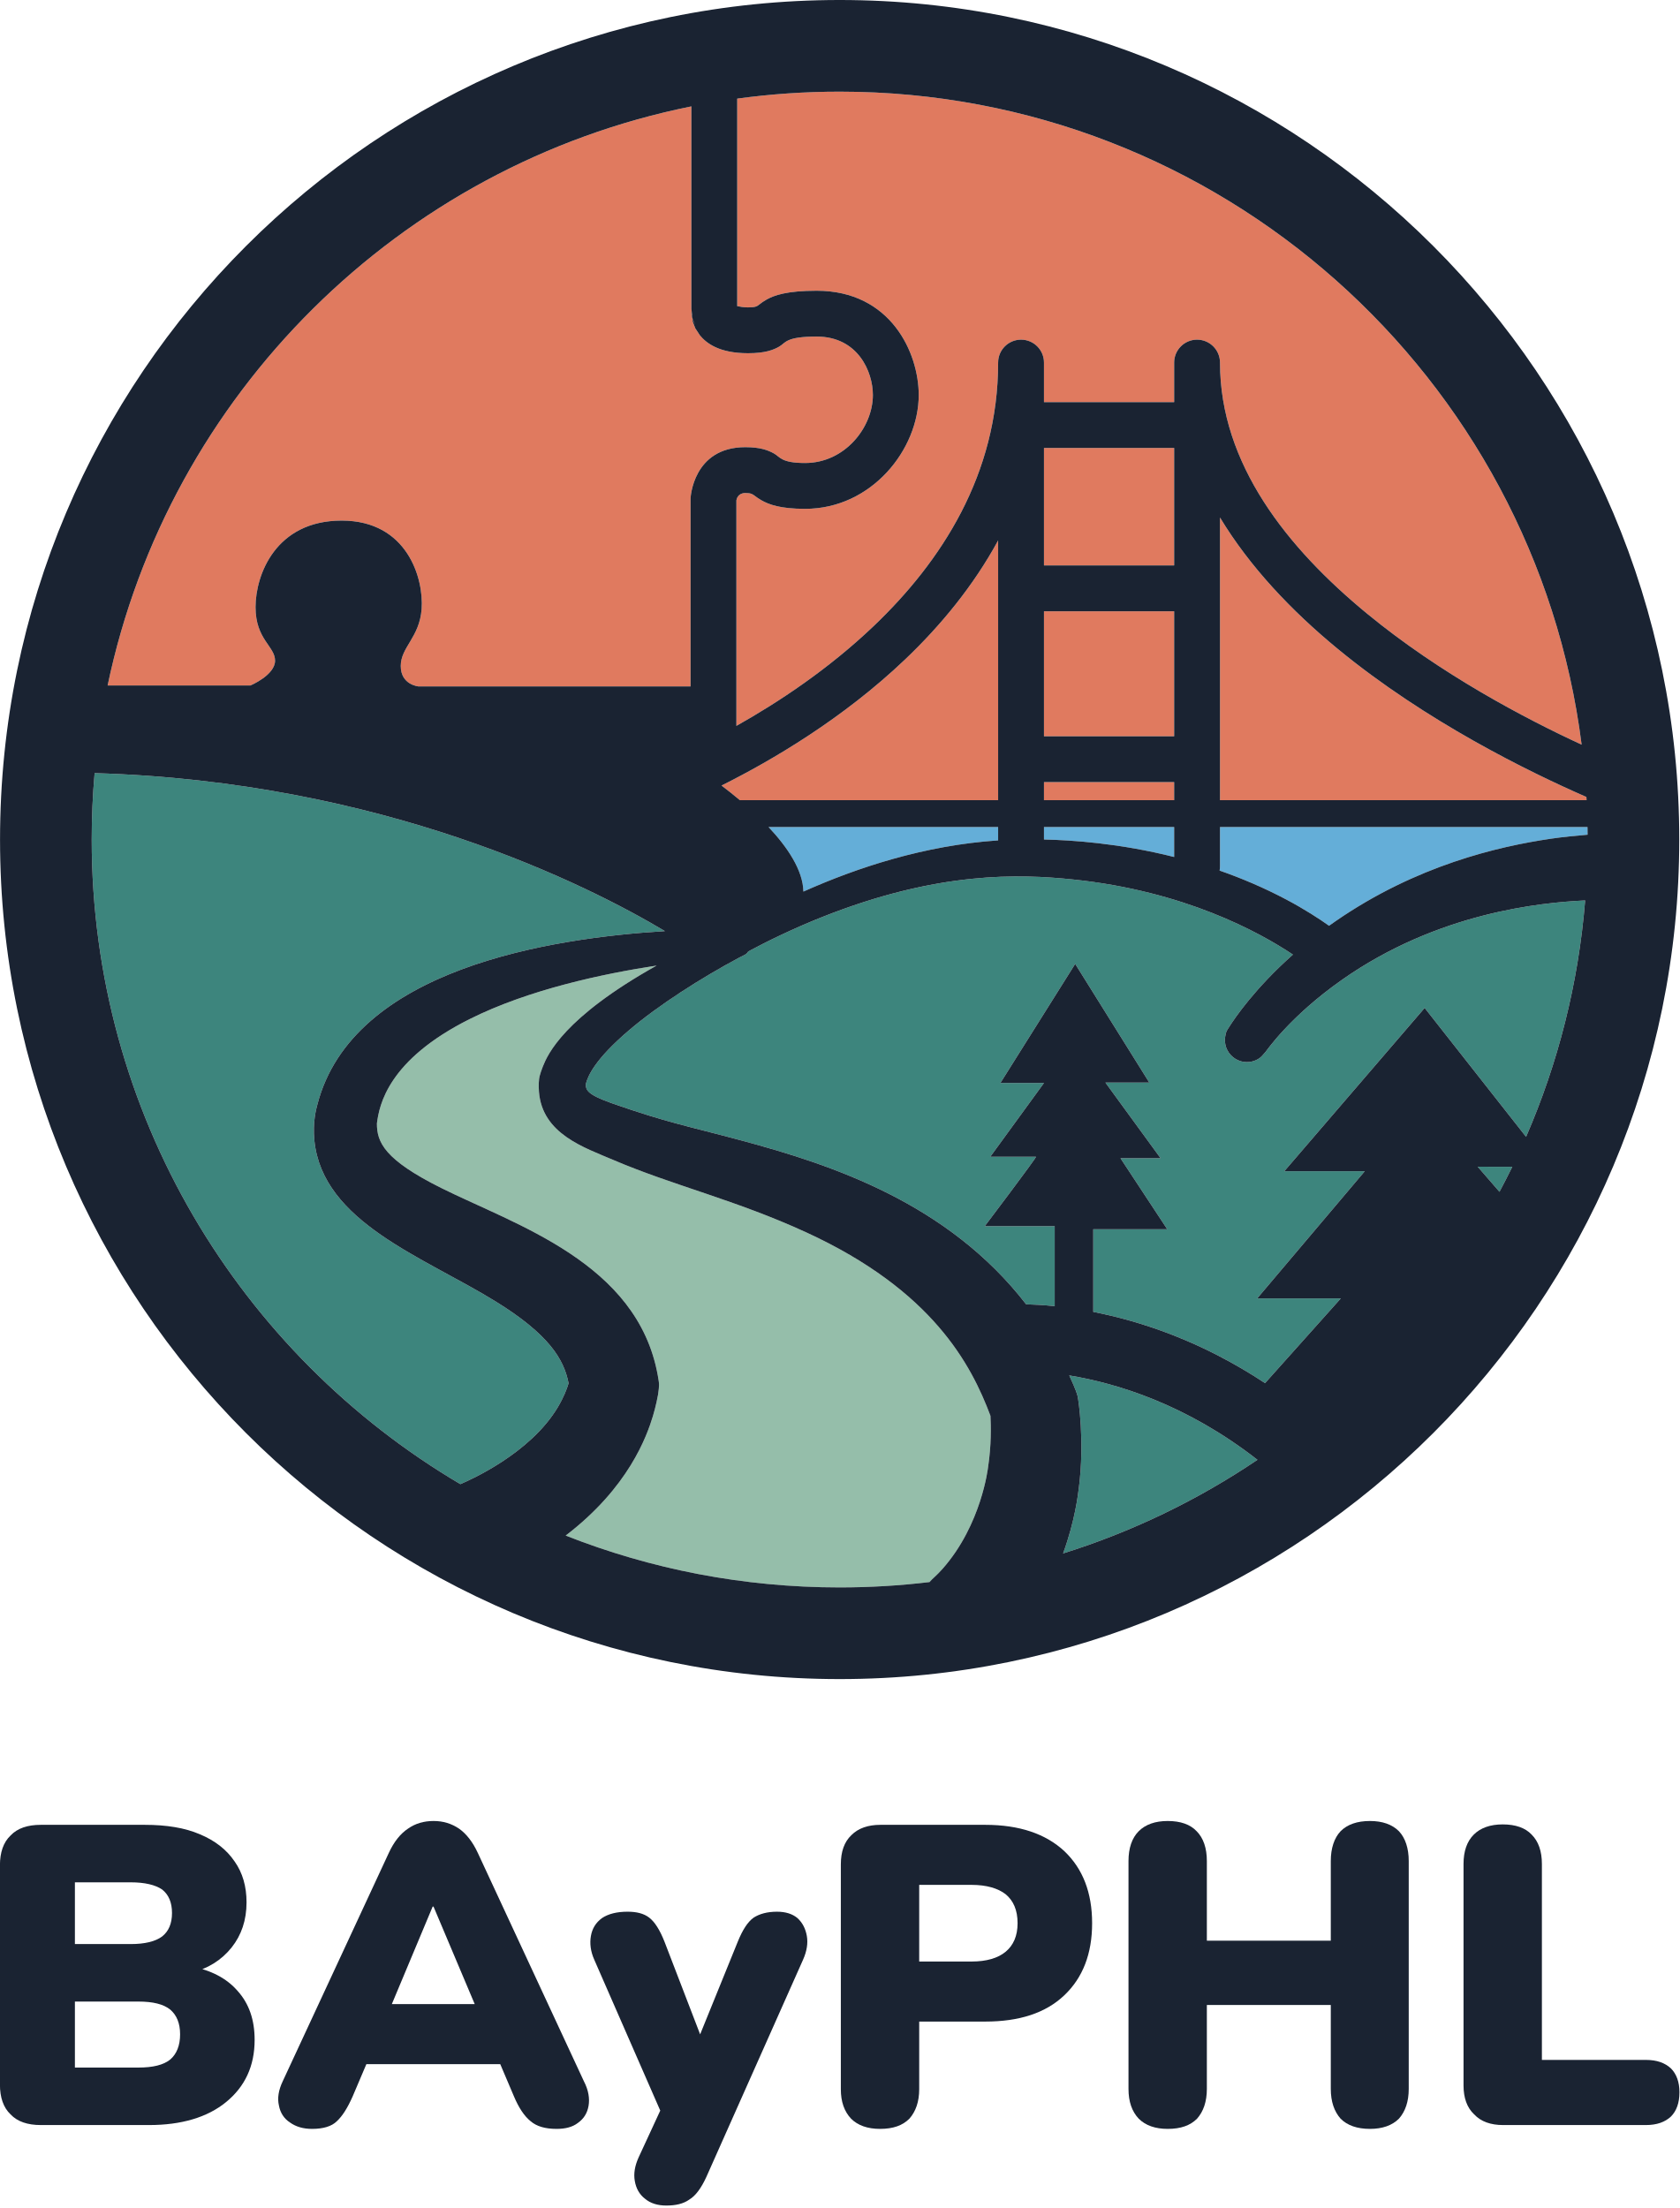
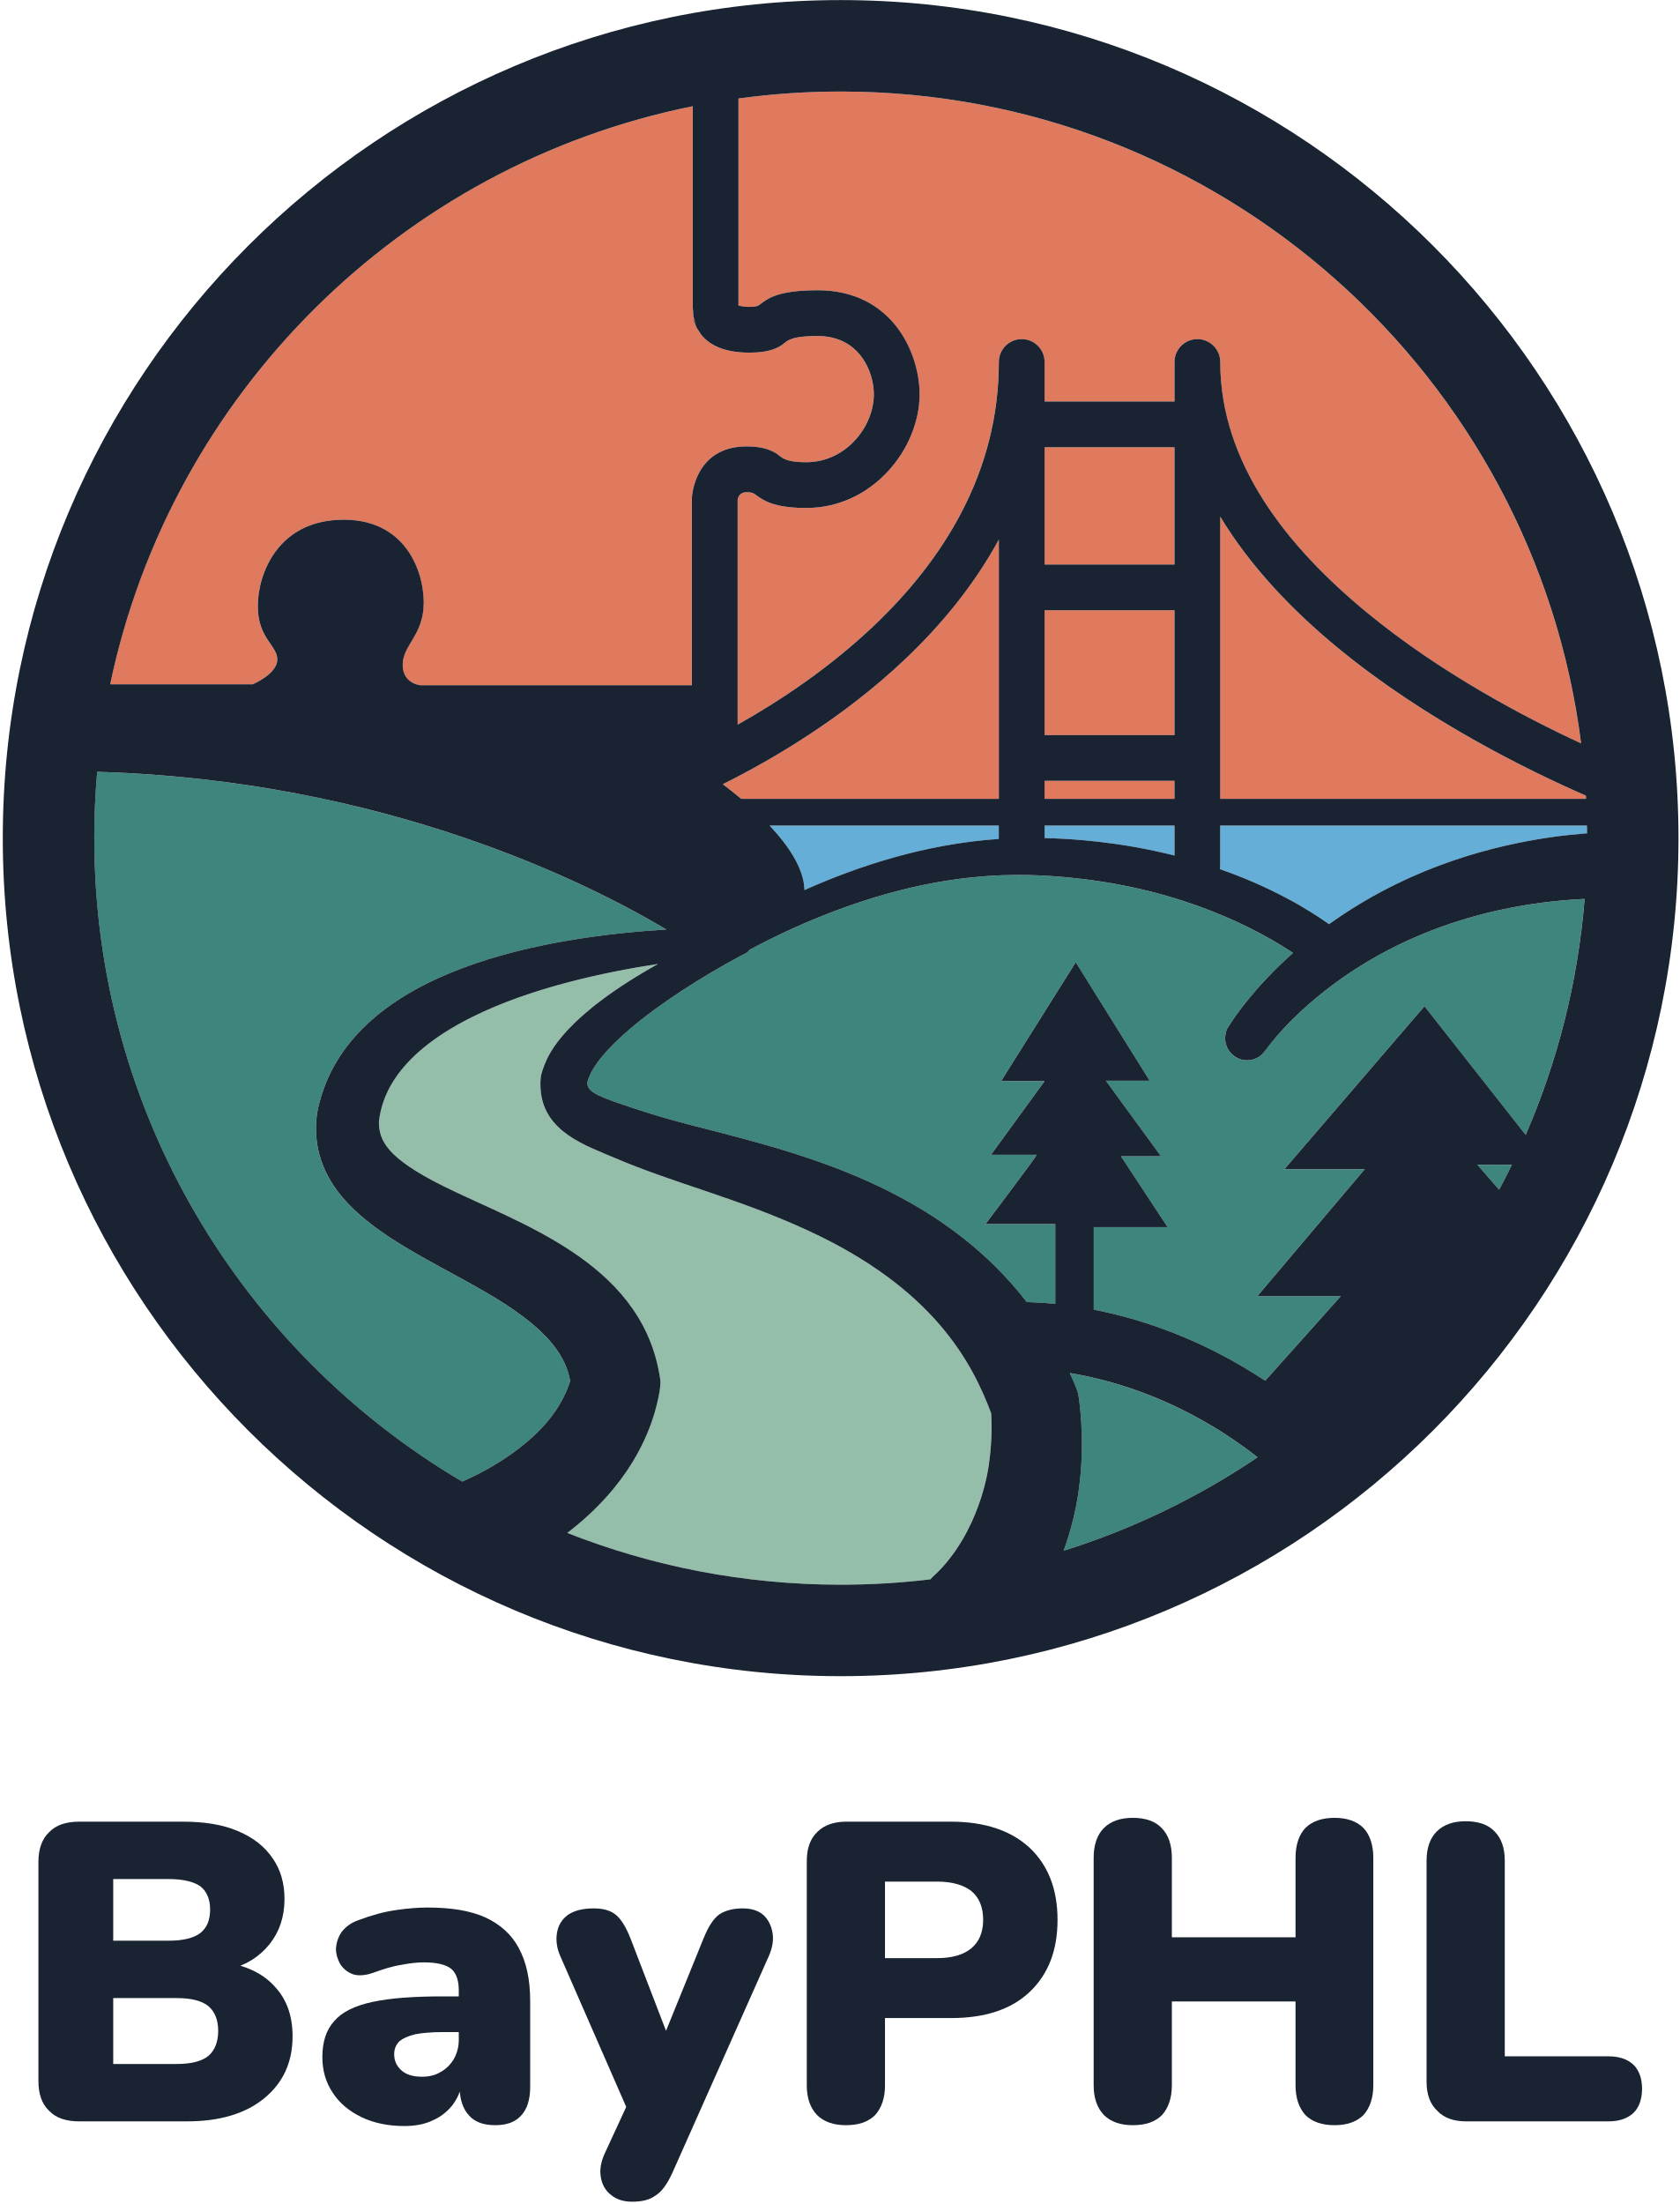
- <svg xmlns="http://www.w3.org/2000/svg" width="100%" height="100%" viewBox="0 0 400 526" version="1.1" xml:space="preserve" style="fill-rule:evenodd;clip-rule:evenodd;stroke-linejoin:round;stroke-miterlimit:2;">
-   <g transform="matrix(1,0,0,1,-2191.69,-50.0243)">
-     <g transform="matrix(0.617907,0,0,1.56348,1761.04,0)">
-       <g transform="matrix(1,0,0,1.14487,161.837,31.9954)">
-         <g transform="matrix(1.6063,0,0,0.5545,-8.60394,-106.849)">
-           <path d="M620.279,384.754L620.279,380.416L589.034,380.416L589.034,384.754L620.279,384.754ZM589.034,339.407L589.034,369.416L620.279,369.416L620.279,339.407L589.034,339.407ZM578.034,384.754L578.034,322.402C572.113,333.299 564.28,342.794 555.753,350.925C540.798,365.186 523.748,375.193 511.642,381.237C512.951,382.223 514.467,383.411 516.066,384.754L578.034,384.754ZM589.034,300.212L589.034,328.407L620.279,328.407L620.279,300.212L589.034,300.212ZM719.258,384.754L719.216,383.979C705.483,377.989 680.716,365.868 659.541,348.435C648.47,339.32 638.433,328.756 631.279,316.901L631.279,384.754L719.258,384.754ZM504.414,218.228C434.333,232.346 378.975,287.336 364.317,357.22L398.595,357.22C398.595,357.22 404.503,354.734 404.503,351.268C404.503,347.803 399.819,346.192 399.819,338.419C399.819,330.646 404.655,317.645 420.489,317.645C436.322,317.645 440.221,331.657 439.678,338.87C439.161,345.726 434.665,348.009 434.665,352.55C434.665,357.091 438.941,357.449 438.941,357.449L504.218,357.449L504.218,312.54C504.218,312.446 504.221,312.353 504.225,312.259C504.225,312.259 504.756,300.024 517.36,300.024C520.956,300.024 522.834,300.754 524.246,301.542C525.723,302.366 525.951,303.823 531.709,303.823C541.257,303.823 547.976,295.271 547.976,287.501C547.976,281.924 544.408,273.476 534.473,273.476C527.011,273.476 527.066,274.982 525.492,275.884C524.098,276.682 522.129,277.474 518.01,277.474C511.033,277.474 507.982,275.024 506.466,273.183L505.364,271.499L504.731,269.881L504.663,269.19C504.469,268.615 504.372,267.954 504.414,267.192L504.414,218.228ZM515.218,366.918C525.338,361.231 537.336,353.288 548.161,342.965C564.382,327.497 578.034,306.605 578.034,279.718C578.034,276.682 580.499,274.218 583.534,274.218C586.57,274.218 589.034,276.682 589.034,279.718L589.034,289.212L620.279,289.212L620.279,279.718C620.279,276.682 622.743,274.218 625.779,274.218C628.814,274.218 631.279,276.682 631.279,279.718C631.279,304.083 647.487,324.263 666.532,339.943C684.202,354.49 704.495,365.156 718.068,371.422C706.863,283.088 631.356,214.694 540,214.694C531.66,214.694 523.453,215.264 515.414,216.367L515.414,266.169C516.024,266.303 516.998,266.474 518.01,266.474C519.808,266.474 520.173,266.212 520.692,265.798C521.21,265.383 521.781,264.972 522.5,264.573C524.288,263.582 527.291,262.476 534.473,262.476C552.345,262.476 558.976,277.468 558.976,287.501C558.976,300.516 547.703,314.823 531.709,314.823C525.671,314.823 522.976,313.759 521.232,312.771C520.612,312.42 520.094,312.058 519.613,311.692C519.131,311.327 518.764,311.024 517.36,311.024C515.601,311.024 515.269,312.462 515.218,312.769L515.218,366.918ZM504.663,269.19C504.84,269.711 505.097,270.161 505.404,270.549C505.071,270.074 504.811,269.543 504.642,268.973L504.663,269.19ZM504.642,268.973L504.437,266.894C504.427,266.995 504.419,267.095 504.414,267.192L504.414,267.401C504.414,267.947 504.493,268.475 504.642,268.973Z" style="fill:rgb(224,122,95);" />
-           <path d="M522.928,391.188C527.442,395.994 531.198,401.525 531.301,406.69C544.128,400.956 560.367,395.575 578.038,394.4C578.036,394.333 578.034,394.265 578.034,394.197L578.034,391.188L522.928,391.188ZM589.034,391.188L589.034,394.189C595.671,394.332 607.103,395.067 620.279,398.386L620.279,391.188L589.034,391.188ZM631.279,391.188L631.279,400.616C631.279,400.968 631.246,401.313 631.182,401.646C636.445,403.482 641.842,405.766 647.206,408.605C651.576,410.919 655.097,413.218 657.457,414.891C657.979,414.517 658.511,414.143 659.052,413.769C678.36,400.448 697.901,395.881 710.705,393.997C713.599,393.571 717.026,393.242 719.499,393.04C719.495,392.422 719.488,391.804 719.477,391.188L631.279,391.188Z" style="fill:rgb(100,174,216);" />
-           <path d="M474.245,561.254C494.611,569.286 516.794,573.699 540,573.699C547.297,573.699 554.494,573.262 561.564,572.414C562.352,571.482 563.182,570.957 564.734,569.196C574.068,558.6 575.607,544.913 575.609,544.9C576.438,539.483 576.312,534.816 576.193,532.507C571.55,520.15 562.271,502.433 532.124,488.543C515.112,480.704 500.044,477.243 485.669,471.093C478.708,468.115 468.619,464.867 467.835,454.711C467.816,454.468 467.702,452.984 467.871,451.663C468.012,450.566 468.692,448.871 468.786,448.636C469.921,445.81 473.762,436.929 496.077,424.445C483.298,426.399 465.444,430.164 451.221,437.278C431.589,447.096 429.513,457.926 428.948,462.311C428.912,466.87 430.792,471.05 444.34,477.812C462.212,486.731 491.467,495.729 496.35,522.802C496.769,525.125 496.728,525.142 496.405,527.477C496.382,527.648 495.916,530.172 495.172,532.613C493.709,537.412 489.371,549.692 474.245,561.254Z" style="fill:rgb(149,190,170);" />
-           <path d="M593.624,565.539C610.355,560.301 626.036,552.678 640.268,543.069C623.303,529.827 606.67,524.722 595.097,522.813C596.776,526.42 597.013,527.416 597.115,527.841C597.295,528.596 598.844,538.565 597.407,549.795C597.216,551.29 596.509,557.634 593.624,565.539ZM698.354,478.746C699.414,476.767 700.438,474.765 701.425,472.742C697.225,472.735 693.125,472.721 693.125,472.721L698.354,478.746ZM704.738,465.551C712.392,447.923 717.298,428.829 718.915,408.813C708.271,409.319 683.505,411.703 660.5,427.902C647.956,436.734 642.452,444.911 642.226,445.147C641.744,445.649 641.349,446.252 640.78,446.652C640.519,446.836 639.016,447.894 636.895,447.544C636.572,447.49 634.707,447.182 633.423,445.368C632.18,443.609 632.48,441.798 632.532,441.483C632.745,440.201 632.822,440.215 633.517,439.118C634.819,437.065 639.642,429.916 648.783,421.809C640.717,416.424 622.718,406.533 595.992,403.779C583.252,402.465 563.666,401.698 535.743,412.819C528.681,415.632 522.691,418.575 518.066,421.051C517.611,421.83 517.112,421.879 515.818,422.573C509.319,426.059 502.251,430.362 496.121,434.781C493.695,436.529 491.415,438.296 489.376,440.038C481.316,446.923 479.551,450.921 479.06,452.959C479.103,454.313 479.424,455.411 485.365,457.5C498.484,462.115 503.485,462.949 516.44,466.429C538.425,472.333 566.053,481.557 584.753,505.746C586.697,505.795 589,505.924 591.608,506.189L591.608,486.998L574.823,486.998C574.823,486.998 587.425,470.332 587.119,470.332L576.148,470.332L589.036,452.629L578.578,452.629L596.528,424.047L614.309,452.527L603.78,452.527L617.018,470.68L607.392,470.68L618.617,487.728L600.865,487.728L600.865,507.567C612.299,509.8 626.888,514.597 642.093,524.666L660.276,504.332L640.207,504.332L666.026,473.803L646.715,473.803L680.399,434.614C680.399,434.614 696.065,454.512 704.738,465.551ZM361.197,378.258C360.734,383.51 360.498,388.826 360.498,394.197C360.498,460.054 396.041,517.676 448.975,548.909C451.152,547.985 465.736,541.608 472.376,530.419C473.771,528.069 474.511,526.134 474.951,524.702C473.826,518.946 470.251,512.962 457.381,505.023C440.026,494.318 415.92,486.051 413.942,466.448C413.486,461.925 414.416,458.732 414.663,457.781C423.123,425.169 470.667,417.843 498.072,416.174C479.458,405.079 430.396,380.262 361.197,378.258Z" style="fill:rgb(61,133,125);" />
-           <path d="M540,192.694C651.212,192.694 741.502,282.985 741.502,394.197C741.502,505.409 651.212,595.699 540,595.699C428.788,595.699 338.498,505.409 338.498,394.197C338.498,282.985 428.788,192.694 540,192.694ZM522.928,391.188C527.442,395.994 531.198,401.525 531.301,406.69C544.128,400.956 560.367,395.575 578.038,394.4C578.036,394.333 578.034,394.265 578.034,394.197L578.034,391.188L522.928,391.188ZM698.354,478.746C699.414,476.767 700.438,474.765 701.425,472.742C697.225,472.735 693.125,472.721 693.125,472.721L698.354,478.746ZM631.279,391.188L631.279,400.616C631.279,400.968 631.246,401.313 631.182,401.646C636.445,403.482 641.842,405.766 647.206,408.605C651.576,410.919 655.097,413.218 657.457,414.891C657.979,414.517 658.511,414.143 659.052,413.769C678.36,400.448 697.901,395.881 710.705,393.997C713.599,393.571 717.026,393.242 719.499,393.04C719.495,392.422 719.488,391.804 719.477,391.188L631.279,391.188ZM361.197,378.258C360.734,383.51 360.498,388.826 360.498,394.197C360.498,460.054 396.041,517.676 448.975,548.909C451.152,547.985 465.736,541.608 472.376,530.419C473.771,528.069 474.511,526.134 474.951,524.702C473.826,518.946 470.251,512.962 457.381,505.023C440.026,494.318 415.92,486.051 413.942,466.448C413.486,461.925 414.416,458.732 414.663,457.781C423.123,425.169 470.667,417.843 498.072,416.174C479.458,405.079 430.396,380.262 361.197,378.258ZM593.624,565.539C610.355,560.301 626.036,552.678 640.268,543.069C623.303,529.827 606.67,524.722 595.097,522.813C596.776,526.42 597.013,527.416 597.115,527.841C597.295,528.596 598.844,538.565 597.407,549.795C597.216,551.29 596.509,557.634 593.624,565.539ZM620.279,384.754L620.279,380.416L589.034,380.416L589.034,384.754L620.279,384.754ZM474.245,561.254C494.611,569.286 516.794,573.699 540,573.699C547.297,573.699 554.494,573.262 561.564,572.414C562.352,571.482 563.182,570.957 564.734,569.196C574.068,558.6 575.607,544.913 575.609,544.9C576.438,539.483 576.312,534.816 576.193,532.507C571.55,520.15 562.271,502.433 532.124,488.543C515.112,480.704 500.044,477.243 485.669,471.093C478.708,468.115 468.619,464.867 467.835,454.711C467.816,454.468 467.702,452.984 467.871,451.663C468.012,450.566 468.692,448.871 468.786,448.636C469.921,445.81 473.762,436.929 496.077,424.445C483.298,426.399 465.444,430.164 451.221,437.278C431.589,447.096 429.513,457.926 428.948,462.311C428.912,466.87 430.792,471.05 444.34,477.812C462.212,486.731 491.467,495.729 496.35,522.802C496.769,525.125 496.728,525.142 496.405,527.477C496.382,527.648 495.916,530.172 495.172,532.613C493.709,537.412 489.371,549.692 474.245,561.254ZM589.034,339.407L589.034,369.416L620.279,369.416L620.279,339.407L589.034,339.407ZM578.034,384.754L578.034,322.402C572.113,333.299 564.28,342.794 555.753,350.925C540.798,365.186 523.748,375.193 511.642,381.237C512.951,382.223 514.467,383.411 516.066,384.754L578.034,384.754ZM589.034,300.212L589.034,328.407L620.279,328.407L620.279,300.212L589.034,300.212ZM589.034,391.188L589.034,394.189C595.671,394.332 607.103,395.067 620.279,398.386L620.279,391.188L589.034,391.188ZM704.738,465.551C712.392,447.923 717.298,428.829 718.915,408.813C708.271,409.319 683.505,411.703 660.5,427.902C647.956,436.734 642.452,444.911 642.226,445.147C641.744,445.649 641.349,446.252 640.78,446.652C640.519,446.836 639.016,447.894 636.895,447.544C636.572,447.49 634.707,447.182 633.423,445.368C632.18,443.609 632.48,441.798 632.532,441.483C632.745,440.201 632.822,440.215 633.517,439.118C634.819,437.065 639.642,429.916 648.783,421.809C640.717,416.424 622.718,406.533 595.992,403.779C583.252,402.465 563.666,401.698 535.743,412.819C528.681,415.632 522.691,418.575 518.066,421.051C517.611,421.83 517.112,421.879 515.818,422.573C506.746,427.439 496.567,433.896 489.376,440.038C481.316,446.923 479.551,450.921 479.06,452.959C479.103,454.313 479.424,455.411 485.365,457.5C498.484,462.115 503.485,462.949 516.44,466.429C538.425,472.333 566.053,481.557 584.753,505.746C586.697,505.795 589,505.924 591.608,506.189L591.608,486.998L574.823,486.998C574.823,486.998 587.425,470.332 587.119,470.332L576.148,470.332L589.036,452.629L578.578,452.629L596.528,424.047L614.309,452.527L603.78,452.527L617.018,470.68L607.392,470.68L618.617,487.728L600.865,487.728L600.865,507.567C612.299,509.8 626.888,514.597 642.093,524.666L660.276,504.332L640.207,504.332L666.026,473.803L646.715,473.803L680.399,434.614C680.399,434.614 696.065,454.512 704.738,465.551ZM719.258,384.754L719.216,383.979C705.483,377.989 680.716,365.868 659.541,348.435C648.47,339.32 638.433,328.756 631.279,316.901L631.279,384.754L719.258,384.754ZM504.414,218.228C434.333,232.346 378.975,287.336 364.317,357.22L398.595,357.22C398.595,357.22 404.503,354.734 404.503,351.268C404.503,347.803 399.819,346.192 399.819,338.419C399.819,330.646 404.655,317.645 420.489,317.645C436.322,317.645 440.221,331.657 439.678,338.87C439.161,345.726 434.665,348.009 434.665,352.55C434.665,357.091 438.941,357.449 438.941,357.449L504.218,357.449L504.218,312.54C504.218,312.446 504.221,312.353 504.225,312.259C504.225,312.259 504.756,300.024 517.36,300.024C520.956,300.024 522.834,300.754 524.246,301.542C525.723,302.366 525.951,303.823 531.709,303.823C541.257,303.823 547.976,295.271 547.976,287.501C547.976,281.924 544.408,273.476 534.473,273.476C527.011,273.476 527.066,274.982 525.492,275.884C524.098,276.682 522.129,277.474 518.01,277.474C511.033,277.474 507.982,275.024 506.466,273.183L505.364,271.499L504.731,269.881L504.663,269.19C504.469,268.615 504.372,267.954 504.414,267.192L504.414,218.228ZM515.218,366.918C525.338,361.231 537.336,353.288 548.161,342.965C564.382,327.497 578.034,306.605 578.034,279.718C578.034,276.682 580.499,274.218 583.534,274.218C586.57,274.218 589.034,276.682 589.034,279.718L589.034,289.212L620.279,289.212L620.279,279.718C620.279,276.682 622.743,274.218 625.779,274.218C628.814,274.218 631.279,276.682 631.279,279.718C631.279,304.083 647.487,324.263 666.532,339.943C684.202,354.49 704.495,365.156 718.068,371.422C706.863,283.088 631.356,214.694 540,214.694C531.66,214.694 523.453,215.264 515.414,216.367L515.414,266.169C516.024,266.303 516.998,266.474 518.01,266.474C519.808,266.474 520.173,266.212 520.692,265.798C521.21,265.383 521.781,264.972 522.5,264.573C524.288,263.582 527.291,262.476 534.473,262.476C552.345,262.476 558.976,277.468 558.976,287.501C558.976,300.516 547.703,314.823 531.709,314.823C525.671,314.823 522.976,313.759 521.232,312.771C520.612,312.42 520.094,312.058 519.613,311.692C519.131,311.327 518.764,311.024 517.36,311.024C515.601,311.024 515.269,312.462 515.218,312.769L515.218,366.918ZM504.663,269.19C504.84,269.711 505.097,270.161 505.404,270.549C505.071,270.074 504.811,269.543 504.642,268.973L504.663,269.19ZM504.642,268.973L504.437,266.894C504.427,266.995 504.419,267.095 504.414,267.192L504.414,267.401C504.414,267.947 504.493,268.475 504.642,268.973Z" style="fill:rgb(26,35,50);" />
+ <svg xmlns="http://www.w3.org/2000/svg" clip-rule="evenodd" fill-rule="evenodd" stroke-linejoin="round" stroke-miterlimit="2" version="1.1" viewBox="0 0 401 526" xml:space="preserve">
+   <g transform="translate(-2191 -50)">
+     <g transform="matrix(.61791 0 0 1.5635 1761 0)">
+       <g transform="matrix(1 0 0 1.1449 161.84 31.995)">
+         <g transform="matrix(1.6063 0 0 .5545 -8.6039 -106.85)">
+           <path d="m620.28 384.75v-4.338h-31.245v4.338h31.245zm-31.245-45.347v30.009h31.245v-30.009h-31.245zm-11 45.347v-62.352c-5.921 10.897-13.754 20.392-22.281 28.523-14.955 14.261-32.005 24.268-44.111 30.312 1.309 0.986 2.825 2.174 4.424 3.517h61.968zm11-84.542v28.195h31.245v-28.195h-31.245zm130.22 84.542-0.042-0.775c-13.733-5.99-38.5-18.111-59.675-35.544-11.071-9.115-21.108-19.679-28.262-31.534v67.853h87.979zm-214.84-166.53c-70.081 14.118-125.44 69.108-140.1 138.99h34.278s5.908-2.486 5.908-5.952c0-3.465-4.684-5.076-4.684-12.849s4.836-20.774 20.67-20.774c15.833 0 19.732 14.012 19.189 21.225-0.517 6.856-5.013 9.139-5.013 13.68s4.276 4.899 4.276 4.899h65.277v-44.909c0-0.094 3e-3 -0.187 7e-3 -0.281 0 0 0.531-12.235 13.135-12.235 3.596 0 5.474 0.73 6.886 1.518 1.477 0.824 1.705 2.281 7.463 2.281 9.548 0 16.267-8.552 16.267-16.322 0-5.577-3.568-14.025-13.503-14.025-7.462 0-7.407 1.506-8.981 2.408-1.394 0.798-3.363 1.59-7.482 1.59-6.977 0-10.028-2.45-11.544-4.291l-1.102-1.684-0.633-1.618-0.068-0.691c-0.194-0.575-0.291-1.236-0.249-1.998v-48.964zm10.804 148.69c10.12-5.687 22.118-13.63 32.943-23.953 16.221-15.468 29.873-36.36 29.873-63.247 0-3.036 2.465-5.5 5.5-5.5 3.036 0 5.5 2.464 5.5 5.5v9.494h31.245v-9.494c0-3.036 2.464-5.5 5.5-5.5 3.035 0 5.5 2.464 5.5 5.5 0 24.365 16.208 44.545 35.253 60.225 17.67 14.547 37.963 25.213 51.536 31.479-11.205-88.334-86.712-156.73-178.07-156.73-8.34 0-16.547 0.57-24.586 1.673v49.802c0.61 0.134 1.584 0.305 2.596 0.305 1.798 0 2.163-0.262 2.682-0.676 0.518-0.415 1.089-0.826 1.808-1.225 1.788-0.991 4.791-2.097 11.973-2.097 17.872 0 24.503 14.992 24.503 25.025 0 13.015-11.273 27.322-27.267 27.322-6.038 0-8.733-1.064-10.477-2.052-0.62-0.351-1.138-0.713-1.619-1.079-0.482-0.365-0.849-0.668-2.253-0.668-1.759 0-2.091 1.438-2.142 1.745v54.149zm-10.555-97.728c0.177 0.521 0.434 0.971 0.741 1.359-0.333-0.475-0.593-1.006-0.762-1.576l0.021 0.217zm-0.021-0.217-0.205-2.079c-0.01 0.101-0.018 0.201-0.023 0.298v0.209c0 0.546 0.079 1.074 0.228 1.572z" fill="#e07a5f" />
+           <path d="m522.93 391.19c4.514 4.806 8.27 10.337 8.373 15.502 12.827-5.734 29.066-11.115 46.737-12.29-2e-3 -0.067-4e-3 -0.135-4e-3 -0.203v-3.009h-55.106zm66.106 0v3.001c6.637 0.143 18.069 0.878 31.245 4.197v-7.198h-31.245zm42.245 0v9.428c0 0.352-0.033 0.697-0.097 1.03 5.263 1.836 10.66 4.12 16.024 6.959 4.37 2.314 7.891 4.613 10.251 6.286 0.522-0.374 1.054-0.748 1.595-1.122 19.308-13.321 38.849-17.888 51.653-19.772 2.894-0.426 6.321-0.755 8.794-0.957-4e-3 -0.618-0.011-1.236-0.022-1.852h-88.198z" fill="#64aed8" />
+           <path d="m474.24 561.25c20.366 8.032 42.549 12.445 65.755 12.445 7.297 0 14.494-0.437 21.564-1.285 0.788-0.932 1.618-1.457 3.17-3.218 9.334-10.596 10.873-24.283 10.875-24.296 0.829-5.417 0.703-10.084 0.584-12.393-4.643-12.357-13.922-30.074-44.069-43.964-17.012-7.839-32.08-11.3-46.455-17.45-6.961-2.978-17.05-6.226-17.834-16.382-0.019-0.243-0.133-1.727 0.036-3.048 0.141-1.097 0.821-2.792 0.915-3.027 1.135-2.826 4.976-11.707 27.291-24.191-12.779 1.954-30.633 5.719-44.856 12.833-19.632 9.818-21.708 20.648-22.273 25.033-0.036 4.559 1.844 8.739 15.392 15.501 17.872 8.919 47.127 17.917 52.01 44.99 0.419 2.323 0.378 2.34 0.055 4.675-0.023 0.171-0.489 2.695-1.233 5.136-1.463 4.799-5.801 17.079-20.927 28.641z" fill="#95beaa" />
+           <path d="m593.62 565.54c16.731-5.238 32.412-12.861 46.644-22.47-16.965-13.242-33.598-18.347-45.171-20.256 1.679 3.607 1.916 4.603 2.018 5.028 0.18 0.755 1.729 10.724 0.292 21.954-0.191 1.495-0.898 7.839-3.783 15.744zm104.73-86.793c1.06-1.979 2.084-3.981 3.071-6.004-4.2-7e-3 -8.3-0.021-8.3-0.021l5.229 6.025zm6.384-13.195c7.654-17.628 12.56-36.722 14.177-56.738-10.644 0.506-35.41 2.89-58.415 19.089-12.544 8.832-18.048 17.009-18.274 17.245-0.482 0.502-0.877 1.105-1.446 1.505-0.261 0.184-1.764 1.242-3.885 0.892-0.323-0.054-2.188-0.362-3.472-2.176-1.243-1.759-0.943-3.57-0.891-3.885 0.213-1.282 0.29-1.268 0.985-2.365 1.302-2.053 6.125-9.202 15.266-17.309-8.066-5.385-26.065-15.276-52.791-18.03-12.74-1.314-32.326-2.081-60.249 9.04-7.062 2.813-13.052 5.756-17.677 8.232-0.455 0.779-0.954 0.828-2.248 1.522-6.499 3.486-13.567 7.789-19.697 12.208-2.426 1.748-4.706 3.515-6.745 5.257-8.06 6.885-9.825 10.883-10.316 12.921 0.043 1.354 0.364 2.452 6.305 4.541 13.119 4.615 18.12 5.449 31.075 8.929 21.985 5.904 49.613 15.128 68.313 39.317 1.944 0.049 4.247 0.178 6.855 0.443v-19.191h-16.785s12.602-16.666 12.296-16.666h-10.971l12.888-17.703h-10.458l17.95-28.582 17.781 28.48h-10.529l13.238 18.153h-9.626l11.225 17.048h-17.752v19.839c11.434 2.233 26.023 7.03 41.228 17.099l18.183-20.334h-20.069l25.819-30.529h-19.311l33.684-39.189s15.666 19.898 24.339 30.937zm-343.54-87.293c-0.463 5.252-0.699 10.568-0.699 15.939 0 65.857 35.543 123.48 88.477 154.71 2.177-0.924 16.761-7.301 23.401-18.49 1.395-2.35 2.135-4.285 2.575-5.717-1.125-5.756-4.7-11.74-17.57-19.679-17.355-10.705-41.461-18.972-43.439-38.575-0.456-4.523 0.474-7.716 0.721-8.667 8.46-32.612 56.004-39.938 83.409-41.607-18.614-11.095-67.676-35.912-136.88-37.916z" fill="#3d857d" />
+           <path d="m540 192.69c111.21 0 201.5 90.291 201.5 201.5s-90.29 201.5-201.5 201.5-201.5-90.29-201.5-201.5 90.29-201.5 201.5-201.5zm-17.072 198.49c4.514 4.806 8.27 10.337 8.373 15.502 12.827-5.734 29.066-11.115 46.737-12.29-2e-3 -0.067-4e-3 -0.135-4e-3 -0.203v-3.009h-55.106zm175.43 87.558c1.06-1.979 2.084-3.981 3.071-6.004-4.2-7e-3 -8.3-0.021-8.3-0.021l5.229 6.025zm-67.075-87.558v9.428c0 0.352-0.033 0.697-0.097 1.03 5.263 1.836 10.66 4.12 16.024 6.959 4.37 2.314 7.891 4.613 10.251 6.286 0.522-0.374 1.054-0.748 1.595-1.122 19.308-13.321 38.849-17.888 51.653-19.772 2.894-0.426 6.321-0.755 8.794-0.957-4e-3 -0.618-0.011-1.236-0.022-1.852h-88.198zm-270.08-12.93c-0.463 5.252-0.699 10.568-0.699 15.939 0 65.857 35.543 123.48 88.477 154.71 2.177-0.924 16.761-7.301 23.401-18.49 1.395-2.35 2.135-4.285 2.575-5.717-1.125-5.756-4.7-11.74-17.57-19.679-17.355-10.705-41.461-18.972-43.439-38.575-0.456-4.523 0.474-7.716 0.721-8.667 8.46-32.612 56.004-39.938 83.409-41.607-18.614-11.095-67.676-35.912-136.88-37.916zm232.43 187.28c16.731-5.238 32.412-12.861 46.644-22.47-16.965-13.242-33.598-18.347-45.171-20.256 1.679 3.607 1.916 4.603 2.018 5.028 0.18 0.755 1.729 10.724 0.292 21.954-0.191 1.495-0.898 7.839-3.783 15.744zm26.655-180.78v-4.338h-31.245v4.338h31.245zm-146.03 176.5c20.366 8.032 42.549 12.445 65.755 12.445 7.297 0 14.494-0.437 21.564-1.285 0.788-0.932 1.618-1.457 3.17-3.218 9.334-10.596 10.873-24.283 10.875-24.296 0.829-5.417 0.703-10.084 0.584-12.393-4.643-12.357-13.922-30.074-44.069-43.964-17.012-7.839-32.08-11.3-46.455-17.45-6.961-2.978-17.05-6.226-17.834-16.382-0.019-0.243-0.133-1.727 0.036-3.048 0.141-1.097 0.821-2.792 0.915-3.027 1.135-2.826 4.976-11.707 27.291-24.191-12.779 1.954-30.633 5.719-44.856 12.833-19.632 9.818-21.708 20.648-22.273 25.033-0.036 4.559 1.844 8.739 15.392 15.501 17.872 8.919 47.127 17.917 52.01 44.99 0.419 2.323 0.378 2.34 0.055 4.675-0.023 0.171-0.489 2.695-1.233 5.136-1.463 4.799-5.801 17.079-20.927 28.641zm114.79-221.85v30.009h31.245v-30.009h-31.245zm-11 45.347v-62.352c-5.921 10.897-13.754 20.392-22.281 28.523-14.955 14.261-32.005 24.268-44.111 30.312 1.309 0.986 2.825 2.174 4.424 3.517h61.968zm11-84.542v28.195h31.245v-28.195h-31.245zm0 90.976v3.001c6.637 0.143 18.069 0.878 31.245 4.197v-7.198h-31.245zm115.7 74.363c7.654-17.628 12.56-36.722 14.177-56.738-10.644 0.506-35.41 2.89-58.415 19.089-12.544 8.832-18.048 17.009-18.274 17.245-0.482 0.502-0.877 1.105-1.446 1.505-0.261 0.184-1.764 1.242-3.885 0.892-0.323-0.054-2.188-0.362-3.472-2.176-1.243-1.759-0.943-3.57-0.891-3.885 0.213-1.282 0.29-1.268 0.985-2.365 1.302-2.053 6.125-9.202 15.266-17.309-8.066-5.385-26.065-15.276-52.791-18.03-12.74-1.314-32.326-2.081-60.249 9.04-7.062 2.813-13.052 5.756-17.677 8.232-0.455 0.779-0.954 0.828-2.248 1.522-9.072 4.866-19.251 11.323-26.442 17.465-8.06 6.885-9.825 10.883-10.316 12.921 0.043 1.354 0.364 2.452 6.305 4.541 13.119 4.615 18.12 5.449 31.075 8.929 21.985 5.904 49.613 15.128 68.313 39.317 1.944 0.049 4.247 0.178 6.855 0.443v-19.191h-16.785s12.602-16.666 12.296-16.666h-10.971l12.888-17.703h-10.458l17.95-28.582 17.781 28.48h-10.529l13.238 18.153h-9.626l11.225 17.048h-17.752v19.839c11.434 2.233 26.023 7.03 41.228 17.099l18.183-20.334h-20.069l25.819-30.529h-19.311l33.684-39.189s15.666 19.898 24.339 30.937zm14.52-80.797-0.042-0.775c-13.733-5.99-38.5-18.111-59.675-35.544-11.071-9.115-21.108-19.679-28.262-31.534v67.853h87.979zm-214.84-166.53c-70.081 14.118-125.44 69.108-140.1 138.99h34.278s5.908-2.486 5.908-5.952c0-3.465-4.684-5.076-4.684-12.849s4.836-20.774 20.67-20.774c15.833 0 19.732 14.012 19.189 21.225-0.517 6.856-5.013 9.139-5.013 13.68s4.276 4.899 4.276 4.899h65.277v-44.909c0-0.094 3e-3 -0.187 7e-3 -0.281 0 0 0.531-12.235 13.135-12.235 3.596 0 5.474 0.73 6.886 1.518 1.477 0.824 1.705 2.281 7.463 2.281 9.548 0 16.267-8.552 16.267-16.322 0-5.577-3.568-14.025-13.503-14.025-7.462 0-7.407 1.506-8.981 2.408-1.394 0.798-3.363 1.59-7.482 1.59-6.977 0-10.028-2.45-11.544-4.291l-1.102-1.684-0.633-1.618-0.068-0.691c-0.194-0.575-0.291-1.236-0.249-1.998v-48.964zm10.804 148.69c10.12-5.687 22.118-13.63 32.943-23.953 16.221-15.468 29.873-36.36 29.873-63.247 0-3.036 2.465-5.5 5.5-5.5 3.036 0 5.5 2.464 5.5 5.5v9.494h31.245v-9.494c0-3.036 2.464-5.5 5.5-5.5 3.035 0 5.5 2.464 5.5 5.5 0 24.365 16.208 44.545 35.253 60.225 17.67 14.547 37.963 25.213 51.536 31.479-11.205-88.334-86.712-156.73-178.07-156.73-8.34 0-16.547 0.57-24.586 1.673v49.802c0.61 0.134 1.584 0.305 2.596 0.305 1.798 0 2.163-0.262 2.682-0.676 0.518-0.415 1.089-0.826 1.808-1.225 1.788-0.991 4.791-2.097 11.973-2.097 17.872 0 24.503 14.992 24.503 25.025 0 13.015-11.273 27.322-27.267 27.322-6.038 0-8.733-1.064-10.477-2.052-0.62-0.351-1.138-0.713-1.619-1.079-0.482-0.365-0.849-0.668-2.253-0.668-1.759 0-2.091 1.438-2.142 1.745v54.149zm-10.555-97.728c0.177 0.521 0.434 0.971 0.741 1.359-0.333-0.475-0.593-1.006-0.762-1.576l0.021 0.217zm-0.021-0.217-0.205-2.079c-0.01 0.101-0.018 0.201-0.023 0.298v0.209c0 0.546 0.079 1.074 0.228 1.572z" fill="#1a2332" />
        </g>
-         <g transform="matrix(6.84093,0,0,2.36151,-6122.16,-17.3548)">
-           <g transform="matrix(24,0,0,24,971.614,127.111)">
-             <path d="M0.16,-0C0.129,-0 0.105,-0.008 0.089,-0.025C0.072,-0.041 0.064,-0.065 0.064,-0.095L0.064,-0.61C0.064,-0.64 0.072,-0.664 0.089,-0.68C0.105,-0.697 0.129,-0.705 0.16,-0.705L0.404,-0.705C0.455,-0.705 0.498,-0.698 0.533,-0.683C0.569,-0.668 0.596,-0.647 0.615,-0.619C0.634,-0.592 0.643,-0.56 0.643,-0.523C0.643,-0.481 0.631,-0.446 0.608,-0.417C0.584,-0.387 0.552,-0.367 0.511,-0.357L0.511,-0.373C0.559,-0.364 0.596,-0.345 0.622,-0.315C0.649,-0.285 0.662,-0.247 0.662,-0.2C0.662,-0.138 0.639,-0.09 0.595,-0.054C0.551,-0.018 0.49,-0 0.414,-0L0.16,-0ZM0.24,-0.135L0.389,-0.135C0.423,-0.135 0.448,-0.141 0.464,-0.154C0.479,-0.167 0.487,-0.187 0.487,-0.213C0.487,-0.239 0.479,-0.258 0.464,-0.271C0.448,-0.284 0.423,-0.29 0.389,-0.29L0.24,-0.29L0.24,-0.135ZM0.24,-0.425L0.371,-0.425C0.404,-0.425 0.429,-0.431 0.445,-0.443C0.46,-0.455 0.468,-0.473 0.468,-0.498C0.468,-0.523 0.46,-0.541 0.445,-0.553C0.429,-0.564 0.404,-0.57 0.371,-0.57L0.24,-0.57L0.24,-0.425Z" style="fill:rgb(26,35,50);fill-rule:nonzero;" />
+         <g transform="matrix(6.8409 0 0 2.3615 -6108.3 -17.355)">
+           <g transform="matrix(24 0 0 24 971.61 127.11)">
+             <path d="m0.16-0c-0.031 0-0.055-8e-3 -0.071-0.025-0.017-0.016-0.025-0.04-0.025-0.07v-0.515c0-0.03 8e-3 -0.054 0.025-0.07 0.016-0.017 0.04-0.025 0.071-0.025h0.244c0.051 0 0.094 7e-3 0.129 0.022 0.036 0.015 0.063 0.036 0.082 0.064 0.019 0.027 0.028 0.059 0.028 0.096 0 0.042-0.012 0.077-0.035 0.106-0.024 0.03-0.056 0.05-0.097 0.06v-0.016c0.048 9e-3 0.085 0.028 0.111 0.058 0.027 0.03 0.04 0.068 0.04 0.115 0 0.062-0.023 0.11-0.067 0.146s-0.105 0.054-0.181 0.054h-0.254zm0.08-0.135h0.149c0.034 0 0.059-6e-3 0.075-0.019 0.015-0.013 0.023-0.033 0.023-0.059s-8e-3 -0.045-0.023-0.058c-0.016-0.013-0.041-0.019-0.075-0.019h-0.149v0.155zm0-0.29h0.131c0.033 0 0.058-6e-3 0.074-0.018 0.015-0.012 0.023-0.03 0.023-0.055s-8e-3 -0.043-0.023-0.055c-0.016-0.011-0.041-0.017-0.074-0.017h-0.131v0.145z" fill="#1a2332" fill-rule="nonzero" />
          </g>
-           <g transform="matrix(24,0,0,24,988.415,127.111)">
-             <path d="M0.097,0.009C0.076,0.009 0.059,0.004 0.045,-0.006C0.031,-0.015 0.022,-0.029 0.019,-0.046C0.015,-0.063 0.018,-0.082 0.028,-0.103L0.277,-0.639C0.289,-0.665 0.304,-0.684 0.322,-0.696C0.339,-0.708 0.359,-0.714 0.382,-0.714C0.405,-0.714 0.424,-0.708 0.442,-0.696C0.459,-0.684 0.474,-0.665 0.486,-0.639L0.735,-0.103C0.746,-0.082 0.749,-0.062 0.746,-0.045C0.743,-0.028 0.735,-0.015 0.721,-0.005C0.708,0.005 0.691,0.009 0.671,0.009C0.644,0.009 0.624,0.003 0.61,-0.009C0.595,-0.021 0.582,-0.041 0.571,-0.067L0.517,-0.194L0.587,-0.143L0.175,-0.143L0.246,-0.194L0.192,-0.067C0.18,-0.04 0.168,-0.021 0.155,-0.009C0.143,0.003 0.123,0.009 0.097,0.009ZM0.38,-0.513L0.264,-0.236L0.236,-0.284L0.527,-0.284L0.499,-0.236L0.382,-0.513L0.38,-0.513Z" style="fill:rgb(26,35,50);fill-rule:nonzero;" />
+           <g transform="matrix(24 0 0 24 988.46 127.11)">
+             <path d="m0.223 0.011c-0.038 0-0.072-7e-3 -0.101-0.021s-0.052-0.033-0.068-0.058c-0.016-0.024-0.024-0.052-0.024-0.083 0-0.036 9e-3 -0.064 0.028-0.085 0.018-0.021 0.048-0.036 0.09-0.045s0.097-0.013 0.165-0.013h0.055v0.084h-0.055c-0.026 0-0.048 2e-3 -0.064 5e-3 -0.017 4e-3 -0.03 0.01-0.038 0.017-8e-3 8e-3 -0.012 0.018-0.012 0.03 0 0.016 6e-3 0.028 0.017 0.038s0.027 0.015 0.048 0.015c0.016 0 0.031-3e-3 0.044-0.011 0.013-7e-3 0.023-0.017 0.031-0.03 8e-3 -0.014 0.012-0.029 0.012-0.046v-0.116c0-0.024-6e-3 -0.041-0.018-0.051-0.013-0.01-0.034-0.015-0.064-0.015-0.016 0-0.034 2e-3 -0.054 6e-3 -0.02 3e-3 -0.042 0.01-0.067 0.019-0.018 6e-3 -0.033 7e-3 -0.046 3e-3 -0.013-5e-3 -0.023-0.013-0.03-0.024-6e-3 -0.011-0.01-0.023-0.01-0.037 1e-3 -0.013 5e-3 -0.026 0.013-0.038 9e-3 -0.012 0.022-0.022 0.039-0.028 0.032-0.012 0.061-0.02 0.089-0.024 0.027-4e-3 0.052-6e-3 0.074-6e-3 0.055 0 0.1 7e-3 0.136 0.023 0.035 0.016 0.062 0.04 0.079 0.072 0.018 0.033 0.027 0.074 0.027 0.125v0.202c0 0.029-7e-3 0.052-0.021 0.067-0.014 0.016-0.035 0.023-0.061 0.023-0.027 0-0.048-7e-3 -0.062-0.023-0.014-0.015-0.022-0.038-0.022-0.067v-0.026l6e-3 0.014c-3e-3 0.021-0.011 0.039-0.023 0.055-0.012 0.015-0.028 0.028-0.047 0.036-0.019 9e-3 -0.041 0.013-0.066 0.013z" fill="#1a2332" fill-rule="nonzero" />
          </g>
-           <g transform="matrix(24,0,0,24,1006.02,127.111)">
-             <path d="M0.195,0.189C0.175,0.189 0.158,0.184 0.145,0.173C0.132,0.163 0.124,0.149 0.121,0.131C0.118,0.114 0.121,0.096 0.13,0.076L0.197,-0.069L0.197,0.003L0.026,-0.388C0.017,-0.408 0.015,-0.427 0.018,-0.444C0.021,-0.461 0.029,-0.475 0.044,-0.486C0.059,-0.496 0.079,-0.501 0.104,-0.501C0.125,-0.501 0.142,-0.497 0.155,-0.487C0.168,-0.477 0.18,-0.458 0.191,-0.43L0.291,-0.17L0.257,-0.17L0.363,-0.431C0.374,-0.458 0.386,-0.477 0.4,-0.487C0.414,-0.496 0.432,-0.501 0.455,-0.501C0.475,-0.501 0.491,-0.496 0.503,-0.486C0.515,-0.475 0.522,-0.461 0.525,-0.444C0.528,-0.427 0.525,-0.408 0.516,-0.388L0.289,0.122C0.277,0.148 0.264,0.166 0.249,0.175C0.235,0.185 0.217,0.189 0.195,0.189Z" style="fill:rgb(26,35,50);fill-rule:nonzero;" />
+           <g transform="matrix(24 0 0 24 1002 127.11)">
+             <path d="m0.195 0.189c-0.02 0-0.037-5e-3 -0.05-0.016-0.013-0.01-0.021-0.024-0.024-0.042-3e-3 -0.017 0-0.035 9e-3 -0.055l0.067-0.145v0.072l-0.171-0.391c-9e-3 -0.02-0.011-0.039-8e-3 -0.056s0.011-0.031 0.026-0.042c0.015-0.01 0.035-0.015 0.06-0.015 0.021 0 0.038 4e-3 0.051 0.014s0.025 0.029 0.036 0.057l0.1 0.26h-0.034l0.106-0.261c0.011-0.027 0.023-0.046 0.037-0.056 0.014-9e-3 0.032-0.014 0.055-0.014 0.02 0 0.036 5e-3 0.048 0.015 0.012 0.011 0.019 0.025 0.022 0.042s0 0.036-9e-3 0.056l-0.227 0.51c-0.012 0.026-0.025 0.044-0.04 0.053-0.014 0.01-0.032 0.014-0.054 0.014z" fill="#1a2332" fill-rule="nonzero" />
          </g>
-           <g transform="matrix(24,0,0,24,1019,127.111)">
-             <path d="M0.156,0.009C0.127,0.009 0.104,0.001 0.088,-0.015C0.072,-0.032 0.064,-0.055 0.064,-0.084L0.064,-0.612C0.064,-0.642 0.072,-0.665 0.089,-0.681C0.105,-0.697 0.128,-0.705 0.157,-0.705L0.403,-0.705C0.483,-0.705 0.545,-0.684 0.589,-0.643C0.632,-0.602 0.654,-0.546 0.654,-0.474C0.654,-0.402 0.632,-0.346 0.589,-0.305C0.545,-0.263 0.483,-0.243 0.403,-0.243L0.248,-0.243L0.248,-0.084C0.248,-0.055 0.24,-0.032 0.225,-0.015C0.209,0.001 0.187,0.009 0.156,0.009ZM0.248,-0.384L0.371,-0.384C0.406,-0.384 0.433,-0.392 0.451,-0.407C0.469,-0.422 0.479,-0.444 0.479,-0.474C0.479,-0.505 0.469,-0.527 0.451,-0.542C0.433,-0.556 0.406,-0.564 0.371,-0.564L0.248,-0.564L0.248,-0.384Z" style="fill:rgb(26,35,50);fill-rule:nonzero;" />
+           <g transform="matrix(24 0 0 24 1015 127.11)">
+             <path d="m0.156 9e-3c-0.029 0-0.052-8e-3 -0.068-0.024-0.016-0.017-0.024-0.04-0.024-0.069v-0.528c0-0.03 8e-3 -0.053 0.025-0.069 0.016-0.016 0.039-0.024 0.068-0.024h0.246c0.08 0 0.142 0.021 0.186 0.062 0.043 0.041 0.065 0.097 0.065 0.169s-0.022 0.128-0.065 0.169c-0.044 0.042-0.106 0.062-0.186 0.062h-0.155v0.159c0 0.029-8e-3 0.052-0.023 0.069-0.016 0.016-0.038 0.024-0.069 0.024zm0.092-0.393h0.123c0.035 0 0.062-8e-3 0.08-0.023s0.028-0.037 0.028-0.067c0-0.031-0.01-0.053-0.028-0.068-0.018-0.014-0.045-0.022-0.08-0.022h-0.123v0.18z" fill="#1a2332" fill-rule="nonzero" />
          </g>
-           <g transform="matrix(24,0,0,24,1035.21,127.111)">
-             <path d="M0.156,0.009C0.127,0.009 0.104,0.001 0.088,-0.015C0.072,-0.032 0.064,-0.055 0.064,-0.085L0.064,-0.62C0.064,-0.65 0.072,-0.674 0.088,-0.69C0.104,-0.706 0.127,-0.714 0.156,-0.714C0.186,-0.714 0.209,-0.706 0.224,-0.69C0.24,-0.674 0.248,-0.65 0.248,-0.62L0.248,-0.433L0.539,-0.433L0.539,-0.62C0.539,-0.65 0.547,-0.674 0.562,-0.69C0.578,-0.706 0.601,-0.714 0.631,-0.714C0.66,-0.714 0.683,-0.706 0.699,-0.69C0.714,-0.674 0.722,-0.65 0.722,-0.62L0.722,-0.085C0.722,-0.055 0.714,-0.032 0.699,-0.015C0.683,0.001 0.66,0.009 0.631,0.009C0.601,0.009 0.578,0.001 0.562,-0.015C0.547,-0.032 0.539,-0.055 0.539,-0.085L0.539,-0.282L0.248,-0.282L0.248,-0.085C0.248,-0.055 0.24,-0.032 0.225,-0.015C0.209,0.001 0.187,0.009 0.156,0.009Z" style="fill:rgb(26,35,50);fill-rule:nonzero;" />
+           <g transform="matrix(24 0 0 24 1031.2 127.11)">
+             <path d="m0.156 9e-3c-0.029 0-0.052-8e-3 -0.068-0.024-0.016-0.017-0.024-0.04-0.024-0.07v-0.535c0-0.03 8e-3 -0.054 0.024-0.07s0.039-0.024 0.068-0.024c0.03 0 0.053 8e-3 0.068 0.024 0.016 0.016 0.024 0.04 0.024 0.07v0.187h0.291v-0.187c0-0.03 8e-3 -0.054 0.023-0.07 0.016-0.016 0.039-0.024 0.069-0.024 0.029 0 0.052 8e-3 0.068 0.024 0.015 0.016 0.023 0.04 0.023 0.07v0.535c0 0.03-8e-3 0.053-0.023 0.07-0.016 0.016-0.039 0.024-0.068 0.024-0.03 0-0.053-8e-3 -0.069-0.024-0.015-0.017-0.023-0.04-0.023-0.07v-0.197h-0.291v0.197c0 0.03-8e-3 0.053-0.023 0.07-0.016 0.016-0.038 0.024-0.069 0.024z" fill="#1a2332" fill-rule="nonzero" />
          </g>
-           <g transform="matrix(24,0,0,24,1054.09,127.111)">
-             <path d="M0.157,-0C0.128,-0 0.105,-0.008 0.089,-0.025C0.072,-0.041 0.064,-0.064 0.064,-0.093L0.064,-0.613C0.064,-0.643 0.072,-0.666 0.088,-0.682C0.104,-0.698 0.127,-0.706 0.156,-0.706C0.186,-0.706 0.209,-0.698 0.224,-0.682C0.24,-0.666 0.248,-0.643 0.248,-0.613L0.248,-0.153L0.492,-0.153C0.518,-0.153 0.537,-0.146 0.551,-0.133C0.564,-0.12 0.571,-0.101 0.571,-0.077C0.571,-0.052 0.564,-0.033 0.551,-0.02C0.537,-0.007 0.518,-0 0.492,-0L0.157,-0Z" style="fill:rgb(26,35,50);fill-rule:nonzero;" />
+           <g transform="matrix(24 0 0 24 1050 127.11)">
+             <path d="m0.157-0c-0.029 0-0.052-8e-3 -0.068-0.025-0.017-0.016-0.025-0.039-0.025-0.068v-0.52c0-0.03 8e-3 -0.053 0.024-0.069s0.039-0.024 0.068-0.024c0.03 0 0.053 8e-3 0.068 0.024 0.016 0.016 0.024 0.039 0.024 0.069v0.46h0.244c0.026 0 0.045 7e-3 0.059 0.02 0.013 0.013 0.02 0.032 0.02 0.056 0 0.025-7e-3 0.044-0.02 0.057-0.014 0.013-0.033 0.02-0.059 0.02h-0.335z" fill="#1a2332" fill-rule="nonzero" />
          </g>
-           <g transform="matrix(24,0,0,24,1068.12,127.111)">
-                     </g>
        </g>
      </g>
    </g>
  </g>
</svg>
